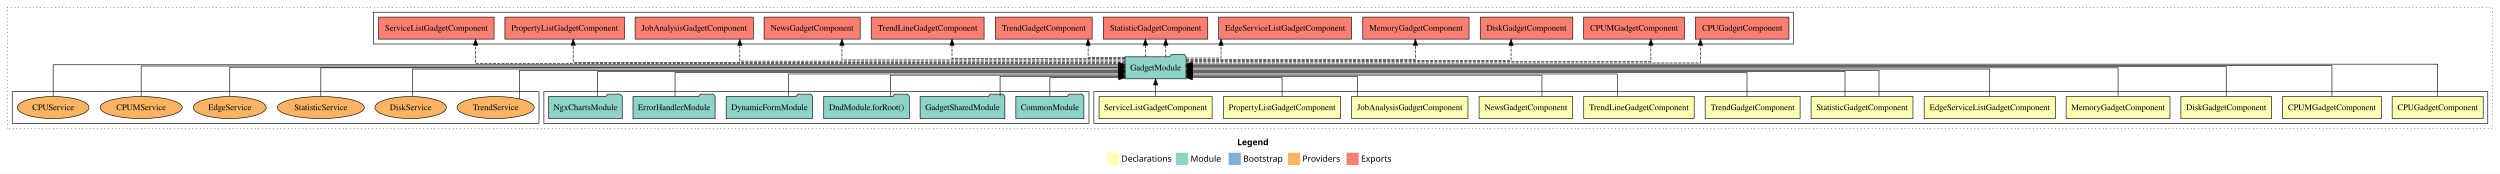
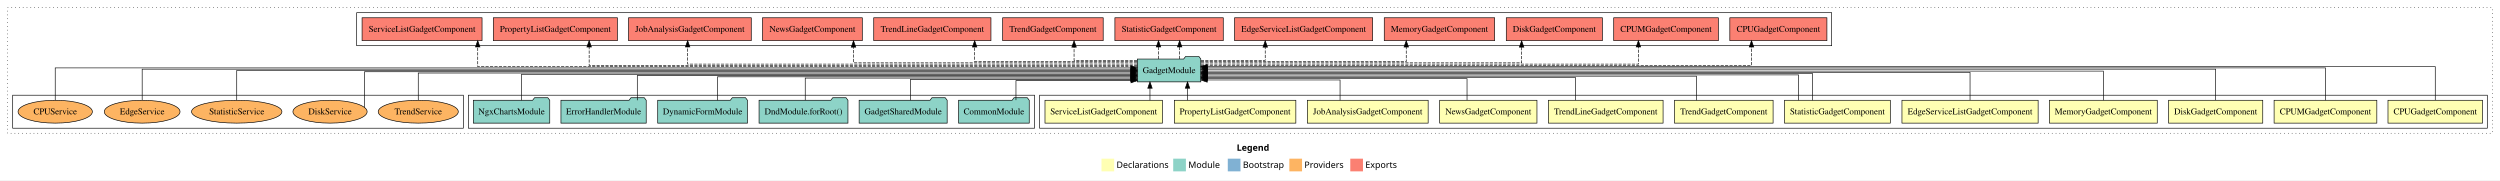
- <svg xmlns="http://www.w3.org/2000/svg" width="4091pt" height="284pt" viewBox="0.00 0.00 4091.00 284.00">
+ <svg xmlns="http://www.w3.org/2000/svg" width="3939pt" height="284pt" viewBox="0.00 0.00 3939.00 284.00">
  <g id="graph0" class="graph" transform="scale(1 1) rotate(0) translate(4 280)">
-     <polygon fill="#ffffff" stroke="transparent" points="-4,4 -4,-280 4087,-280 4087,4 -4,4" />
-     <text text-anchor="start" x="2020.509" y="-42.4" font-family="sans-serif" font-weight="bold" font-size="14.00" fill="#000000">Legend</text>
-     <polygon fill="#ffffb3" stroke="transparent" points="1807.5,-10 1807.5,-30 1827.5,-30 1827.5,-10 1807.5,-10" />
-     <text text-anchor="start" x="1831.129" y="-15.4" font-family="sans-serif" font-size="14.00" fill="#000000">  Declarations</text>
-     <polygon fill="#8dd3c7" stroke="transparent" points="1920.5,-10 1920.5,-30 1940.5,-30 1940.5,-10 1920.5,-10" />
-     <text text-anchor="start" x="1944.225" y="-15.4" font-family="sans-serif" font-size="14.00" fill="#000000">  Module</text>
-     <polygon fill="#80b1d3" stroke="transparent" points="2006.5,-10 2006.5,-30 2026.5,-30 2026.5,-10 2006.5,-10" />
-     <text text-anchor="start" x="2030.281" y="-15.4" font-family="sans-serif" font-size="14.00" fill="#000000">  Bootstrap</text>
-     <polygon fill="#fdb462" stroke="transparent" points="2103.5,-10 2103.5,-30 2123.5,-30 2123.5,-10 2103.5,-10" />
-     <text text-anchor="start" x="2127.173" y="-15.4" font-family="sans-serif" font-size="14.00" fill="#000000">  Providers</text>
-     <polygon fill="#fb8072" stroke="transparent" points="2199.5,-10 2199.5,-30 2219.5,-30 2219.5,-10 2199.5,-10" />
-     <text text-anchor="start" x="2223.226" y="-15.4" font-family="sans-serif" font-size="14.00" fill="#000000">  Exports</text>
+     <polygon fill="#ffffff" stroke="transparent" points="-4,4 -4,-280 3935,-280 3935,4 -4,4" />
+     <text text-anchor="start" x="1944.509" y="-42.4" font-family="sans-serif" font-weight="bold" font-size="14.00" fill="#000000">Legend</text>
+     <polygon fill="#ffffb3" stroke="transparent" points="1731.5,-10 1731.5,-30 1751.5,-30 1751.5,-10 1731.5,-10" />
+     <text text-anchor="start" x="1755.129" y="-15.4" font-family="sans-serif" font-size="14.00" fill="#000000">  Declarations</text>
+     <polygon fill="#8dd3c7" stroke="transparent" points="1844.5,-10 1844.5,-30 1864.5,-30 1864.5,-10 1844.5,-10" />
+     <text text-anchor="start" x="1868.225" y="-15.4" font-family="sans-serif" font-size="14.00" fill="#000000">  Module</text>
+     <polygon fill="#80b1d3" stroke="transparent" points="1930.5,-10 1930.5,-30 1950.5,-30 1950.5,-10 1930.5,-10" />
+     <text text-anchor="start" x="1954.281" y="-15.4" font-family="sans-serif" font-size="14.00" fill="#000000">  Bootstrap</text>
+     <polygon fill="#fdb462" stroke="transparent" points="2027.5,-10 2027.5,-30 2047.5,-30 2047.5,-10 2027.5,-10" />
+     <text text-anchor="start" x="2051.173" y="-15.4" font-family="sans-serif" font-size="14.00" fill="#000000">  Providers</text>
+     <polygon fill="#fb8072" stroke="transparent" points="2123.5,-10 2123.5,-30 2143.5,-30 2143.5,-10 2123.5,-10" />
+     <text text-anchor="start" x="2147.226" y="-15.4" font-family="sans-serif" font-size="14.00" fill="#000000">  Exports</text>
    <g id="clust1" class="cluster">
-       <polygon fill="none" stroke="#000000" stroke-dasharray="1,5" points="8,-70 8,-268 4075,-268 4075,-70 8,-70" />
+       <polygon fill="none" stroke="#000000" stroke-dasharray="1,5" points="8,-70 8,-268 3923,-268 3923,-70 8,-70" />
    </g>
    <g id="clust2" class="cluster">
-       <polygon fill="none" stroke="#000000" points="1786,-78 1786,-130 4067,-130 4067,-78 1786,-78" />
+       <polygon fill="none" stroke="#000000" points="1634,-78 1634,-130 3915,-130 3915,-78 1634,-78" />
    </g>
    <g id="clust15" class="cluster">
-       <polygon fill="none" stroke="#000000" points="886,-78 886,-130 1778,-130 1778,-78 886,-78" />
+       <polygon fill="none" stroke="#000000" points="734,-78 734,-130 1626,-130 1626,-78 734,-78" />
    </g>
    <g id="clust16" class="cluster">
-       <polygon fill="none" stroke="#000000" points="607,-208 607,-260 2931,-260 2931,-208 607,-208" />
+       <polygon fill="none" stroke="#000000" points="558,-208 558,-260 2882,-260 2882,-208 558,-208" />
    </g>
    <g id="clust18" class="cluster">
-       <polygon fill="none" stroke="#000000" points="16,-78 16,-130 878,-130 878,-78 16,-78" />
+       <polygon fill="none" stroke="#000000" points="16,-78 16,-130 726,-130 726,-78 16,-78" />
    </g>
    <g id="node1" class="node">
-       <polygon fill="#ffffb3" stroke="#000000" points="4059.485,-122 3910.515,-122 3910.515,-86 4059.485,-86 4059.485,-122" />
-       <text text-anchor="middle" x="3985" y="-99.8" font-family="Times,serif" font-size="14.00" fill="#000000">CPUGadgetComponent</text>
+       <polygon fill="#ffffb3" stroke="#000000" points="3907.485,-122 3758.515,-122 3758.515,-86 3907.485,-86 3907.485,-122" />
+       <text text-anchor="middle" x="3833" y="-99.8" font-family="Times,serif" font-size="14.00" fill="#000000">CPUGadgetComponent</text>
    </g>
    <g id="node13" class="node">
-       <polygon fill="#8dd3c7" stroke="#000000" points="1936.976,-187 1933.976,-191 1912.976,-191 1909.976,-187 1837.024,-187 1837.024,-151 1936.976,-151 1936.976,-187" />
-       <text text-anchor="middle" x="1887" y="-164.8" font-family="Times,serif" font-size="14.00" fill="#000000">GadgetModule</text>
+       <polygon fill="#8dd3c7" stroke="#000000" points="1887.976,-187 1884.976,-191 1863.976,-191 1860.976,-187 1788.024,-187 1788.024,-151 1887.976,-151 1887.976,-187" />
+       <text text-anchor="middle" x="1838" y="-164.8" font-family="Times,serif" font-size="14.00" fill="#000000">GadgetModule</text>
    </g>
    <g id="edge1" class="edge">
-       <path fill="none" stroke="#000000" d="M3985,-122.284C3985,-143.321 3985,-175 3985,-175 3985,-175 1947.048,-175 1947.048,-175" />
-       <polygon fill="#000000" stroke="#000000" points="1947.048,-171.5 1937.048,-175 1947.048,-178.5 1947.048,-171.5" />
+       <path fill="none" stroke="#000000" d="M3833,-122.284C3833,-143.321 3833,-175 3833,-175 3833,-175 1898.062,-175 1898.062,-175" />
+       <polygon fill="#000000" stroke="#000000" points="1898.062,-171.5 1888.062,-175 1898.062,-178.5 1898.062,-171.5" />
    </g>
    <g id="node2" class="node">
-       <polygon fill="#ffffb3" stroke="#000000" points="3892.93,-122 3731.07,-122 3731.07,-86 3892.93,-86 3892.93,-122" />
-       <text text-anchor="middle" x="3812" y="-99.8" font-family="Times,serif" font-size="14.00" fill="#000000">CPUMGadgetComponent</text>
+       <polygon fill="#ffffb3" stroke="#000000" points="3740.93,-122 3579.07,-122 3579.07,-86 3740.93,-86 3740.93,-122" />
+       <text text-anchor="middle" x="3660" y="-99.8" font-family="Times,serif" font-size="14.00" fill="#000000">CPUMGadgetComponent</text>
    </g>
    <g id="edge2" class="edge">
-       <path fill="none" stroke="#000000" d="M3812,-122.129C3812,-142.572 3812,-173 3812,-173 3812,-173 1947.008,-173 1947.008,-173" />
-       <polygon fill="#000000" stroke="#000000" points="1947.008,-169.5 1937.008,-173 1947.008,-176.5 1947.008,-169.5" />
+       <path fill="none" stroke="#000000" d="M3660,-122.129C3660,-142.572 3660,-173 3660,-173 3660,-173 1898.155,-173 1898.155,-173" />
+       <polygon fill="#000000" stroke="#000000" points="1898.155,-169.5 1888.155,-173 1898.155,-176.5 1898.155,-169.5" />
    </g>
    <g id="node3" class="node">
-       <polygon fill="#ffffb3" stroke="#000000" points="3713.201,-122 3564.799,-122 3564.799,-86 3713.201,-86 3713.201,-122" />
-       <text text-anchor="middle" x="3639" y="-99.8" font-family="Times,serif" font-size="14.00" fill="#000000">DiskGadgetComponent</text>
+       <polygon fill="#ffffb3" stroke="#000000" points="3561.201,-122 3412.799,-122 3412.799,-86 3561.201,-86 3561.201,-122" />
+       <text text-anchor="middle" x="3487" y="-99.8" font-family="Times,serif" font-size="14.00" fill="#000000">DiskGadgetComponent</text>
    </g>
    <g id="edge3" class="edge">
-       <path fill="none" stroke="#000000" d="M3639,-122.308C3639,-142.145 3639,-171 3639,-171 3639,-171 1947.077,-171 1947.077,-171" />
-       <polygon fill="#000000" stroke="#000000" points="1947.077,-167.5 1937.077,-171 1947.077,-174.5 1947.077,-167.5" />
+       <path fill="none" stroke="#000000" d="M3487,-122.308C3487,-142.145 3487,-171 3487,-171 3487,-171 1898.252,-171 1898.252,-171" />
+       <polygon fill="#000000" stroke="#000000" points="1898.252,-167.5 1888.252,-171 1898.252,-174.5 1898.252,-167.5" />
    </g>
    <g id="node4" class="node">
-       <polygon fill="#ffffb3" stroke="#000000" points="3546.969,-122 3377.031,-122 3377.031,-86 3546.969,-86 3546.969,-122" />
-       <text text-anchor="middle" x="3462" y="-99.8" font-family="Times,serif" font-size="14.00" fill="#000000">MemoryGadgetComponent</text>
+       <polygon fill="#ffffb3" stroke="#000000" points="3394.969,-122 3225.031,-122 3225.031,-86 3394.969,-86 3394.969,-122" />
+       <text text-anchor="middle" x="3310" y="-99.8" font-family="Times,serif" font-size="14.00" fill="#000000">MemoryGadgetComponent</text>
    </g>
    <g id="edge4" class="edge">
-       <path fill="none" stroke="#000000" d="M3462,-122.106C3462,-141.339 3462,-169 3462,-169 3462,-169 1947.178,-169 1947.178,-169" />
-       <polygon fill="#000000" stroke="#000000" points="1947.178,-165.5 1937.178,-169 1947.178,-172.5 1947.178,-165.5" />
+       <path fill="none" stroke="#000000" d="M3310,-122.169C3310,-141.09 3310,-168 3310,-168 3310,-168 1898.244,-168 1898.244,-168" />
+       <polygon fill="#000000" stroke="#000000" points="1898.244,-164.5 1888.244,-168 1898.244,-171.5 1898.244,-164.5" />
    </g>
    <g id="node5" class="node">
-       <polygon fill="#ffffb3" stroke="#000000" points="3359.282,-122 3144.718,-122 3144.718,-86 3359.282,-86 3359.282,-122" />
-       <text text-anchor="middle" x="3252" y="-99.8" font-family="Times,serif" font-size="14.00" fill="#000000">EdgeServiceListGadgetComponent</text>
+       <polygon fill="#ffffb3" stroke="#000000" points="3207.282,-122 2992.718,-122 2992.718,-86 3207.282,-86 3207.282,-122" />
+       <text text-anchor="middle" x="3100" y="-99.8" font-family="Times,serif" font-size="14.00" fill="#000000">EdgeServiceListGadgetComponent</text>
    </g>
    <g id="edge5" class="edge">
-       <path fill="none" stroke="#000000" d="M3252,-122.222C3252,-140.828 3252,-167 3252,-167 3252,-167 1947.2,-167 1947.2,-167" />
-       <polygon fill="#000000" stroke="#000000" points="1947.2,-163.5 1937.2,-167 1947.2,-170.5 1947.2,-163.5" />
+       <path fill="none" stroke="#000000" d="M3100,-122.267C3100,-140.555 3100,-166 3100,-166 3100,-166 1898.251,-166 1898.251,-166" />
+       <polygon fill="#000000" stroke="#000000" points="1898.251,-162.5 1888.251,-166 1898.251,-169.5 1898.251,-162.5" />
    </g>
    <g id="node6" class="node">
-       <polygon fill="#ffffb3" stroke="#000000" points="3126.368,-122 2959.632,-122 2959.632,-86 3126.368,-86 3126.368,-122" />
-       <text text-anchor="middle" x="3043" y="-99.8" font-family="Times,serif" font-size="14.00" fill="#000000">StatisticGadgetComponent</text>
+       <polygon fill="#ffffb3" stroke="#000000" points="2974.368,-122 2807.632,-122 2807.632,-86 2974.368,-86 2974.368,-122" />
+       <text text-anchor="middle" x="2891" y="-99.8" font-family="Times,serif" font-size="14.00" fill="#000000">StatisticGadgetComponent</text>
    </g>
    <g id="edge6" class="edge">
-       <path fill="none" stroke="#000000" d="M3070.811,-122.302C3070.811,-140.27 3070.811,-165 3070.811,-165 3070.811,-165 1947.111,-165 1947.111,-165" />
-       <polygon fill="#000000" stroke="#000000" points="1947.111,-161.5 1937.111,-165 1947.111,-168.5 1947.111,-161.5" />
+       <path fill="none" stroke="#000000" d="M2852.017,-122.002C2852.017,-139.675 2852.017,-164 2852.017,-164 2852.017,-164 1898.285,-164 1898.285,-164" />
+       <polygon fill="#000000" stroke="#000000" points="1898.285,-160.5 1888.285,-164 1898.285,-167.5 1898.285,-160.5" />
    </g>
    <g id="edge11" class="edge">
-       <path fill="none" stroke="#000000" d="M3015.189,-122.022C3015.189,-139.373 3015.189,-163 3015.189,-163 3015.189,-163 1947.3,-163 1947.3,-163" />
-       <polygon fill="#000000" stroke="#000000" points="1947.3,-159.5 1937.3,-163 1947.3,-166.5 1947.3,-159.5" />
+       <path fill="none" stroke="#000000" d="M2829.791,-122.034C2829.791,-139.06 2829.791,-162 2829.791,-162 2829.791,-162 1898.204,-162 1898.204,-162" />
+       <polygon fill="#000000" stroke="#000000" points="1898.204,-158.5 1888.204,-162 1898.204,-165.5 1898.204,-158.5" />
    </g>
    <g id="node7" class="node">
-       <polygon fill="#ffffb3" stroke="#000000" points="2941.687,-122 2786.313,-122 2786.313,-86 2941.687,-86 2941.687,-122" />
-       <text text-anchor="middle" x="2864" y="-99.8" font-family="Times,serif" font-size="14.00" fill="#000000">TrendGadgetComponent</text>
+       <polygon fill="#ffffb3" stroke="#000000" points="2789.687,-122 2634.313,-122 2634.313,-86 2789.687,-86 2789.687,-122" />
+       <text text-anchor="middle" x="2712" y="-99.8" font-family="Times,serif" font-size="14.00" fill="#000000">TrendGadgetComponent</text>
    </g>
    <g id="edge7" class="edge">
-       <path fill="none" stroke="#000000" d="M2854.825,-122.035C2854.825,-138.734 2854.825,-161 2854.825,-161 2854.825,-161 1946.996,-161 1946.996,-161" />
-       <polygon fill="#000000" stroke="#000000" points="1946.996,-157.5 1936.996,-161 1946.996,-164.5 1946.996,-157.5" />
+       <path fill="none" stroke="#000000" d="M2668.936,-122.027C2668.936,-138.398 2668.936,-160 2668.936,-160 2668.936,-160 1898.108,-160 1898.108,-160" />
+       <polygon fill="#000000" stroke="#000000" points="1898.108,-156.5 1888.108,-160 1898.107,-163.5 1898.108,-156.5" />
    </g>
    <g id="node8" class="node">
-       <polygon fill="#ffffb3" stroke="#000000" points="2768.345,-122 2587.655,-122 2587.655,-86 2768.345,-86 2768.345,-122" />
-       <text text-anchor="middle" x="2678" y="-99.8" font-family="Times,serif" font-size="14.00" fill="#000000">TrendLineGadgetComponent</text>
+       <polygon fill="#ffffb3" stroke="#000000" points="2616.345,-122 2435.655,-122 2435.655,-86 2616.345,-86 2616.345,-122" />
+       <text text-anchor="middle" x="2526" y="-99.8" font-family="Times,serif" font-size="14.00" fill="#000000">TrendLineGadgetComponent</text>
    </g>
    <g id="edge8" class="edge">
-       <path fill="none" stroke="#000000" d="M2642.54,-122.009C2642.54,-138.049 2642.54,-159 2642.54,-159 2642.54,-159 1947.158,-159 1947.158,-159" />
-       <polygon fill="#000000" stroke="#000000" points="1947.158,-155.5 1937.158,-159 1947.158,-162.5 1947.158,-155.5" />
+       <path fill="none" stroke="#000000" d="M2478.214,-122.282C2478.214,-137.948 2478.214,-158 2478.214,-158 2478.214,-158 1898.236,-158 1898.236,-158" />
+       <polygon fill="#000000" stroke="#000000" points="1898.237,-154.5 1888.236,-158 1898.236,-161.5 1898.237,-154.5" />
    </g>
    <g id="node9" class="node">
-       <polygon fill="#ffffb3" stroke="#000000" points="2569.632,-122 2416.368,-122 2416.368,-86 2569.632,-86 2569.632,-122" />
-       <text text-anchor="middle" x="2493" y="-99.8" font-family="Times,serif" font-size="14.00" fill="#000000">NewsGadgetComponent</text>
+       <polygon fill="#ffffb3" stroke="#000000" points="2417.632,-122 2264.368,-122 2264.368,-86 2417.632,-86 2417.632,-122" />
+       <text text-anchor="middle" x="2341" y="-99.8" font-family="Times,serif" font-size="14.00" fill="#000000">NewsGadgetComponent</text>
    </g>
    <g id="edge9" class="edge">
-       <path fill="none" stroke="#000000" d="M2519.26,-122.24C2519.26,-137.571 2519.26,-157 2519.26,-157 2519.26,-157 1947.141,-157 1947.141,-157" />
-       <polygon fill="#000000" stroke="#000000" points="1947.141,-153.5 1937.141,-157 1947.141,-160.5 1947.141,-153.5" />
+       <path fill="none" stroke="#000000" d="M2307.459,-122.187C2307.459,-137.182 2307.459,-156 2307.459,-156 2307.459,-156 1898.24,-156 1898.24,-156" />
+       <polygon fill="#000000" stroke="#000000" points="1898.24,-152.5 1888.24,-156 1898.24,-159.5 1898.24,-152.5" />
    </g>
    <g id="node10" class="node">
-       <polygon fill="#ffffb3" stroke="#000000" points="2398.195,-122 2207.805,-122 2207.805,-86 2398.195,-86 2398.195,-122" />
-       <text text-anchor="middle" x="2303" y="-99.8" font-family="Times,serif" font-size="14.00" fill="#000000">JobAnalysisGadgetComponent</text>
+       <polygon fill="#ffffb3" stroke="#000000" points="2246.195,-122 2055.805,-122 2055.805,-86 2246.195,-86 2246.195,-122" />
+       <text text-anchor="middle" x="2151" y="-99.8" font-family="Times,serif" font-size="14.00" fill="#000000">JobAnalysisGadgetComponent</text>
    </g>
    <g id="edge10" class="edge">
-       <path fill="none" stroke="#000000" d="M2217.084,-122.124C2217.084,-136.783 2217.084,-155 2217.084,-155 2217.084,-155 1947.133,-155 1947.133,-155" />
-       <polygon fill="#000000" stroke="#000000" points="1947.133,-151.5 1937.133,-155 1947.133,-158.5 1947.133,-151.5" />
+       <path fill="none" stroke="#000000" d="M2107.397,-122.051C2107.397,-136.373 2107.397,-154 2107.397,-154 2107.397,-154 1898.04,-154 1898.04,-154" />
+       <polygon fill="#000000" stroke="#000000" points="1898.04,-150.5 1888.04,-154 1898.04,-157.5 1898.04,-150.5" />
    </g>
    <g id="node11" class="node">
-       <polygon fill="#ffffb3" stroke="#000000" points="2189.746,-122 1998.254,-122 1998.254,-86 2189.746,-86 2189.746,-122" />
-       <text text-anchor="middle" x="2094" y="-99.8" font-family="Times,serif" font-size="14.00" fill="#000000">PropertyListGadgetComponent</text>
+       <polygon fill="#ffffb3" stroke="#000000" points="2037.746,-122 1846.254,-122 1846.254,-86 2037.746,-86 2037.746,-122" />
+       <text text-anchor="middle" x="1942" y="-99.8" font-family="Times,serif" font-size="14.00" fill="#000000">PropertyListGadgetComponent</text>
    </g>
    <g id="edge12" class="edge">
-       <path fill="none" stroke="#000000" d="M2094,-122.246C2094,-136.177 2094,-153 2094,-153 2094,-153 1947.109,-153 1947.109,-153" />
-       <polygon fill="#000000" stroke="#000000" points="1947.109,-149.5 1937.109,-153 1947.109,-156.5 1947.109,-149.5" />
+       <path fill="none" stroke="#000000" d="M1867.057,-122.106C1867.057,-122.106 1867.057,-140.991 1867.057,-140.991" />
+       <polygon fill="#000000" stroke="#000000" points="1863.558,-140.991 1867.057,-150.991 1870.558,-140.991 1863.558,-140.991" />
    </g>
    <g id="node12" class="node">
-       <polygon fill="#ffffb3" stroke="#000000" points="1979.515,-122 1794.485,-122 1794.485,-86 1979.515,-86 1979.515,-122" />
-       <text text-anchor="middle" x="1887" y="-99.8" font-family="Times,serif" font-size="14.00" fill="#000000">ServiceListGadgetComponent</text>
+       <polygon fill="#ffffb3" stroke="#000000" points="1827.515,-122 1642.485,-122 1642.485,-86 1827.515,-86 1827.515,-122" />
+       <text text-anchor="middle" x="1735" y="-99.8" font-family="Times,serif" font-size="14.00" fill="#000000">ServiceListGadgetComponent</text>
    </g>
    <g id="edge13" class="edge">
-       <path fill="none" stroke="#000000" d="M1887,-122.106C1887,-122.106 1887,-140.991 1887,-140.991" />
-       <polygon fill="#000000" stroke="#000000" points="1883.5,-140.991 1887,-150.991 1890.5,-140.991 1883.5,-140.991" />
+       <path fill="none" stroke="#000000" d="M1807.885,-122.106C1807.885,-122.106 1807.885,-140.991 1807.885,-140.991" />
+       <polygon fill="#000000" stroke="#000000" points="1804.385,-140.991 1807.885,-150.991 1811.385,-140.991 1804.385,-140.991" />
    </g>
    <g id="node20" class="node">
-       <polygon fill="#fb8072" stroke="#000000" points="2923.485,-252 2770.515,-252 2770.515,-216 2923.485,-216 2923.485,-252" />
-       <text text-anchor="middle" x="2847" y="-229.8" font-family="Times,serif" font-size="14.00" fill="#000000">CPUGadgetComponent </text>
+       <polygon fill="#fb8072" stroke="#000000" points="2874.485,-252 2721.515,-252 2721.515,-216 2874.485,-216 2874.485,-252" />
+       <text text-anchor="middle" x="2798" y="-229.8" font-family="Times,serif" font-size="14.00" fill="#000000">CPUGadgetComponent </text>
    </g>
    <g id="edge20" class="edge">
-       <path fill="none" stroke="#000000" stroke-dasharray="5,2" d="M1937.167,-177C2125.353,-177 2778.582,-177 2778.582,-177 2778.582,-177 2778.582,-205.965 2778.582,-205.965" />
-       <polygon fill="#000000" stroke="#000000" points="2775.082,-205.965 2778.582,-215.965 2782.082,-205.965 2775.082,-205.965" />
+       <path fill="none" stroke="#000000" stroke-dasharray="5,2" d="M1887.99,-177C2079.488,-177 2755.675,-177 2755.675,-177 2755.675,-177 2755.675,-205.965 2755.675,-205.965" />
+       <polygon fill="#000000" stroke="#000000" points="2752.176,-205.965 2755.675,-215.965 2759.176,-205.965 2752.176,-205.965" />
    </g>
    <g id="node21" class="node">
-       <polygon fill="#fb8072" stroke="#000000" points="2752.429,-252 2587.571,-252 2587.571,-216 2752.429,-216 2752.429,-252" />
-       <text text-anchor="middle" x="2670" y="-229.8" font-family="Times,serif" font-size="14.00" fill="#000000">CPUMGadgetComponent </text>
+       <polygon fill="#fb8072" stroke="#000000" points="2703.429,-252 2538.571,-252 2538.571,-216 2703.429,-216 2703.429,-252" />
+       <text text-anchor="middle" x="2621" y="-229.8" font-family="Times,serif" font-size="14.00" fill="#000000">CPUMGadgetComponent </text>
    </g>
    <g id="edge21" class="edge">
-       <path fill="none" stroke="#000000" stroke-dasharray="5,2" d="M1937.089,-179C2113.797,-179 2697.502,-179 2697.502,-179 2697.502,-179 2697.502,-205.991 2697.502,-205.991" />
-       <polygon fill="#000000" stroke="#000000" points="2694.002,-205.991 2697.502,-215.991 2701.002,-205.991 2694.002,-205.991" />
+       <path fill="none" stroke="#000000" stroke-dasharray="5,2" d="M1888.246,-179C2054.683,-179 2577.479,-179 2577.479,-179 2577.479,-179 2577.479,-205.991 2577.479,-205.991" />
+       <polygon fill="#000000" stroke="#000000" points="2573.979,-205.991 2577.479,-215.991 2580.979,-205.991 2573.979,-205.991" />
    </g>
    <g id="node22" class="node">
-       <polygon fill="#fb8072" stroke="#000000" points="2569.701,-252 2418.299,-252 2418.299,-216 2569.701,-216 2569.701,-252" />
-       <text text-anchor="middle" x="2494" y="-229.8" font-family="Times,serif" font-size="14.00" fill="#000000">DiskGadgetComponent </text>
+       <polygon fill="#fb8072" stroke="#000000" points="2520.701,-252 2369.299,-252 2369.299,-216 2520.701,-216 2520.701,-252" />
+       <text text-anchor="middle" x="2445" y="-229.8" font-family="Times,serif" font-size="14.00" fill="#000000">DiskGadgetComponent </text>
    </g>
    <g id="edge22" class="edge">
-       <path fill="none" stroke="#000000" stroke-dasharray="5,2" d="M1937.099,-181C2078.2,-181 2468.705,-181 2468.705,-181 2468.705,-181 2468.705,-205.76 2468.705,-205.76" />
-       <polygon fill="#000000" stroke="#000000" points="2465.205,-205.76 2468.705,-215.76 2472.205,-205.76 2465.205,-205.76" />
+       <path fill="none" stroke="#000000" stroke-dasharray="5,2" d="M1888.275,-181C2025.012,-181 2393.483,-181 2393.483,-181 2393.483,-181 2393.483,-205.76 2393.483,-205.76" />
+       <polygon fill="#000000" stroke="#000000" points="2389.983,-205.76 2393.483,-215.76 2396.983,-205.76 2389.983,-205.76" />
    </g>
    <g id="node23" class="node">
-       <polygon fill="#fb8072" stroke="#000000" points="2399.97,-252 2226.03,-252 2226.03,-216 2399.97,-216 2399.97,-252" />
-       <text text-anchor="middle" x="2313" y="-229.8" font-family="Times,serif" font-size="14.00" fill="#000000">MemoryGadgetComponent </text>
+       <polygon fill="#fb8072" stroke="#000000" points="2350.97,-252 2177.03,-252 2177.03,-216 2350.97,-216 2350.97,-252" />
+       <text text-anchor="middle" x="2264" y="-229.8" font-family="Times,serif" font-size="14.00" fill="#000000">MemoryGadgetComponent </text>
    </g>
    <g id="edge23" class="edge">
-       <path fill="none" stroke="#000000" stroke-dasharray="5,2" d="M1937.024,-183C2049.417,-183 2312.182,-183 2312.182,-183 2312.182,-183 2312.182,-205.876 2312.182,-205.876" />
-       <polygon fill="#000000" stroke="#000000" points="2308.682,-205.876 2312.182,-215.876 2315.682,-205.876 2308.682,-205.876" />
+       <path fill="none" stroke="#000000" stroke-dasharray="5,2" d="M1888.009,-183C1989.833,-183 2211.682,-183 2211.682,-183 2211.682,-183 2211.682,-205.876 2211.682,-205.876" />
+       <polygon fill="#000000" stroke="#000000" points="2208.182,-205.876 2211.682,-215.876 2215.182,-205.876 2208.182,-205.876" />
    </g>
    <g id="node24" class="node">
-       <polygon fill="#fb8072" stroke="#000000" points="2207.782,-252 1990.218,-252 1990.218,-216 2207.782,-216 2207.782,-252" />
-       <text text-anchor="middle" x="2099" y="-229.8" font-family="Times,serif" font-size="14.00" fill="#000000">EdgeServiceListGadgetComponent </text>
+       <polygon fill="#fb8072" stroke="#000000" points="2158.782,-252 1941.218,-252 1941.218,-216 2158.782,-216 2158.782,-252" />
+       <text text-anchor="middle" x="2050" y="-229.8" font-family="Times,serif" font-size="14.00" fill="#000000">EdgeServiceListGadgetComponent </text>
    </g>
    <g id="edge24" class="edge">
-       <path fill="none" stroke="#000000" stroke-dasharray="5,2" d="M1937.109,-185C1964.988,-185 1994.118,-185 1994.118,-185 1994.118,-185 1994.118,-205.754 1994.118,-205.754" />
-       <polygon fill="#000000" stroke="#000000" points="1990.618,-205.754 1994.118,-215.754 1997.618,-205.754 1990.618,-205.754" />
+       <path fill="none" stroke="#000000" stroke-dasharray="5,2" d="M1888.024,-185C1932.15,-185 1989.491,-185 1989.491,-185 1989.491,-185 1989.491,-205.754 1989.491,-205.754" />
+       <polygon fill="#000000" stroke="#000000" points="1985.991,-205.754 1989.491,-215.754 1992.991,-205.754 1985.991,-205.754" />
    </g>
    <g id="node25" class="node">
-       <polygon fill="#fb8072" stroke="#000000" points="1972.369,-252 1801.631,-252 1801.631,-216 1972.369,-216 1972.369,-252" />
-       <text text-anchor="middle" x="1887" y="-229.8" font-family="Times,serif" font-size="14.00" fill="#000000">StatisticGadgetComponent </text>
+       <polygon fill="#fb8072" stroke="#000000" points="1923.369,-252 1752.631,-252 1752.631,-216 1923.369,-216 1923.369,-252" />
+       <text text-anchor="middle" x="1838" y="-229.8" font-family="Times,serif" font-size="14.00" fill="#000000">StatisticGadgetComponent </text>
    </g>
    <g id="edge25" class="edge">
-       <path fill="none" stroke="#000000" stroke-dasharray="5,2" d="M1870.337,-187.106C1870.337,-187.106 1870.337,-205.991 1870.337,-205.991" />
-       <polygon fill="#000000" stroke="#000000" points="1866.837,-205.991 1870.337,-215.991 1873.837,-205.991 1866.837,-205.991" />
+       <path fill="none" stroke="#000000" stroke-dasharray="5,2" d="M1854.663,-187.106C1854.663,-187.106 1854.663,-205.991 1854.663,-205.991" />
+       <polygon fill="#000000" stroke="#000000" points="1851.163,-205.991 1854.663,-215.991 1858.163,-205.991 1851.163,-205.991" />
    </g>
    <g id="edge30" class="edge">
-       <path fill="none" stroke="#000000" stroke-dasharray="5,2" d="M1903.663,-187.106C1903.663,-187.106 1903.663,-205.991 1903.663,-205.991" />
-       <polygon fill="#000000" stroke="#000000" points="1900.163,-205.991 1903.663,-215.991 1907.163,-205.991 1900.163,-205.991" />
+       <path fill="none" stroke="#000000" stroke-dasharray="5,2" d="M1821.337,-187.106C1821.337,-187.106 1821.337,-205.991 1821.337,-205.991" />
+       <polygon fill="#000000" stroke="#000000" points="1817.837,-205.991 1821.337,-215.991 1824.837,-205.991 1817.837,-205.991" />
    </g>
    <g id="node26" class="node">
-       <polygon fill="#fb8072" stroke="#000000" points="1783.187,-252 1624.813,-252 1624.813,-216 1783.187,-216 1783.187,-252" />
-       <text text-anchor="middle" x="1704" y="-229.8" font-family="Times,serif" font-size="14.00" fill="#000000">TrendGadgetComponent </text>
+       <polygon fill="#fb8072" stroke="#000000" points="1734.187,-252 1575.813,-252 1575.813,-216 1734.187,-216 1734.187,-252" />
+       <text text-anchor="middle" x="1655" y="-229.8" font-family="Times,serif" font-size="14.00" fill="#000000">TrendGadgetComponent </text>
    </g>
    <g id="edge26" class="edge">
-       <path fill="none" stroke="#000000" stroke-dasharray="5,2" d="M1836.963,-186C1807.75,-186 1776.589,-186 1776.589,-186 1776.589,-186 1776.589,-205.853 1776.589,-205.853" />
-       <polygon fill="#000000" stroke="#000000" points="1773.089,-205.853 1776.589,-215.853 1780.089,-205.853 1773.089,-205.853" />
+       <path fill="none" stroke="#000000" stroke-dasharray="5,2" d="M1787.733,-185C1744.242,-185 1688.293,-185 1688.293,-185 1688.293,-185 1688.293,-205.754 1688.293,-205.754" />
+       <polygon fill="#000000" stroke="#000000" points="1684.793,-205.754 1688.293,-215.754 1691.793,-205.754 1684.793,-205.754" />
    </g>
    <g id="node27" class="node">
-       <polygon fill="#fb8072" stroke="#000000" points="1606.345,-252 1421.655,-252 1421.655,-216 1606.345,-216 1606.345,-252" />
-       <text text-anchor="middle" x="1514" y="-229.8" font-family="Times,serif" font-size="14.00" fill="#000000">TrendLineGadgetComponent </text>
+       <polygon fill="#fb8072" stroke="#000000" points="1557.345,-252 1372.655,-252 1372.655,-216 1557.345,-216 1557.345,-252" />
+       <text text-anchor="middle" x="1465" y="-229.8" font-family="Times,serif" font-size="14.00" fill="#000000">TrendLineGadgetComponent </text>
    </g>
    <g id="edge27" class="edge">
-       <path fill="none" stroke="#000000" stroke-dasharray="5,2" d="M1836.767,-184C1743.705,-184 1553.874,-184 1553.874,-184 1553.874,-184 1553.874,-205.949 1553.874,-205.949" />
-       <polygon fill="#000000" stroke="#000000" points="1550.374,-205.949 1553.874,-215.949 1557.374,-205.949 1550.374,-205.949" />
+       <path fill="none" stroke="#000000" stroke-dasharray="5,2" d="M1787.759,-183C1700.853,-183 1531.669,-183 1531.669,-183 1531.669,-183 1531.669,-205.876 1531.669,-205.876" />
+       <polygon fill="#000000" stroke="#000000" points="1528.169,-205.876 1531.669,-215.876 1535.169,-205.876 1528.169,-205.876" />
    </g>
    <g id="node28" class="node">
-       <polygon fill="#fb8072" stroke="#000000" points="1403.631,-252 1246.369,-252 1246.369,-216 1403.631,-216 1403.631,-252" />
-       <text text-anchor="middle" x="1325" y="-229.8" font-family="Times,serif" font-size="14.00" fill="#000000">NewsGadgetComponent </text>
+       <polygon fill="#fb8072" stroke="#000000" points="1354.631,-252 1197.369,-252 1197.369,-216 1354.631,-216 1354.631,-252" />
+       <text text-anchor="middle" x="1276" y="-229.8" font-family="Times,serif" font-size="14.00" fill="#000000">NewsGadgetComponent </text>
    </g>
    <g id="edge28" class="edge">
-       <path fill="none" stroke="#000000" stroke-dasharray="5,2" d="M1836.855,-182C1707.715,-182 1373.776,-182 1373.776,-182 1373.776,-182 1373.776,-205.813 1373.776,-205.813" />
-       <polygon fill="#000000" stroke="#000000" points="1370.276,-205.813 1373.776,-215.813 1377.276,-205.813 1370.276,-205.813" />
+       <path fill="none" stroke="#000000" stroke-dasharray="5,2" d="M1787.589,-181C1661.185,-181 1340.794,-181 1340.794,-181 1340.794,-181 1340.794,-205.76 1340.794,-205.76" />
+       <polygon fill="#000000" stroke="#000000" points="1337.294,-205.76 1340.794,-215.76 1344.294,-205.76 1337.294,-205.76" />
    </g>
    <g id="node29" class="node">
-       <polygon fill="#fb8072" stroke="#000000" points="1228.695,-252 1035.305,-252 1035.305,-216 1228.695,-216 1228.695,-252" />
-       <text text-anchor="middle" x="1132" y="-229.8" font-family="Times,serif" font-size="14.00" fill="#000000">JobAnalysisGadgetComponent </text>
+       <polygon fill="#fb8072" stroke="#000000" points="1179.695,-252 986.305,-252 986.305,-216 1179.695,-216 1179.695,-252" />
+       <text text-anchor="middle" x="1083" y="-229.8" font-family="Times,serif" font-size="14.00" fill="#000000">JobAnalysisGadgetComponent </text>
    </g>
    <g id="edge29" class="edge">
-       <path fill="none" stroke="#000000" stroke-dasharray="5,2" d="M1836.97,-180C1679.846,-180 1206.624,-180 1206.624,-180 1206.624,-180 1206.624,-205.718 1206.624,-205.718" />
-       <polygon fill="#000000" stroke="#000000" points="1203.124,-205.718 1206.624,-215.718 1210.124,-205.718 1203.124,-205.718" />
+       <path fill="none" stroke="#000000" stroke-dasharray="5,2" d="M1787.937,-179C1618.852,-179 1079.467,-179 1079.467,-179 1079.467,-179 1079.467,-205.991 1079.467,-205.991" />
+       <polygon fill="#000000" stroke="#000000" points="1075.967,-205.991 1079.467,-215.991 1082.967,-205.991 1075.967,-205.991" />
    </g>
    <g id="node30" class="node">
-       <polygon fill="#fb8072" stroke="#000000" points="1017.746,-252 822.254,-252 822.254,-216 1017.746,-216 1017.746,-252" />
-       <text text-anchor="middle" x="920" y="-229.8" font-family="Times,serif" font-size="14.00" fill="#000000">PropertyListGadgetComponent </text>
+       <polygon fill="#fb8072" stroke="#000000" points="968.746,-252 773.254,-252 773.254,-216 968.746,-216 968.746,-252" />
+       <text text-anchor="middle" x="871" y="-229.8" font-family="Times,serif" font-size="14.00" fill="#000000">PropertyListGadgetComponent </text>
    </g>
    <g id="edge31" class="edge">
-       <path fill="none" stroke="#000000" stroke-dasharray="5,2" d="M1836.769,-178C1640.207,-178 933.966,-178 933.966,-178 933.966,-178 933.966,-205.973 933.966,-205.973" />
-       <polygon fill="#000000" stroke="#000000" points="930.466,-205.973 933.966,-215.973 937.466,-205.973 930.466,-205.973" />
+       <path fill="none" stroke="#000000" stroke-dasharray="5,2" d="M1787.899,-177C1596.784,-177 924.269,-177 924.269,-177 924.269,-177 924.269,-205.965 924.269,-205.965" />
+       <polygon fill="#000000" stroke="#000000" points="920.769,-205.965 924.269,-215.965 927.769,-205.965 920.769,-205.965" />
    </g>
    <g id="node31" class="node">
-       <polygon fill="#fb8072" stroke="#000000" points="804.515,-252 615.485,-252 615.485,-216 804.515,-216 804.515,-252" />
-       <text text-anchor="middle" x="710" y="-229.8" font-family="Times,serif" font-size="14.00" fill="#000000">ServiceListGadgetComponent </text>
+       <polygon fill="#fb8072" stroke="#000000" points="755.515,-252 566.485,-252 566.485,-216 755.515,-216 755.515,-252" />
+       <text text-anchor="middle" x="661" y="-229.8" font-family="Times,serif" font-size="14.00" fill="#000000">ServiceListGadgetComponent </text>
    </g>
    <g id="edge32" class="edge">
-       <path fill="none" stroke="#000000" stroke-dasharray="5,2" d="M1836.66,-176C1619.551,-176 774.229,-176 774.229,-176 774.229,-176 774.229,-205.966 774.229,-205.966" />
-       <polygon fill="#000000" stroke="#000000" points="770.729,-205.966 774.229,-215.966 777.729,-205.966 770.729,-205.966" />
+       <path fill="none" stroke="#000000" stroke-dasharray="5,2" d="M1788.006,-175C1574.34,-175 748.703,-175 748.703,-175 748.703,-175 748.703,-205.977 748.703,-205.977" />
+       <polygon fill="#000000" stroke="#000000" points="745.203,-205.977 748.703,-215.977 752.203,-205.977 745.203,-205.977" />
    </g>
    <g id="node14" class="node">
-       <polygon fill="#8dd3c7" stroke="#000000" points="1769.668,-122 1766.668,-126 1745.668,-126 1742.668,-122 1658.332,-122 1658.332,-86 1769.668,-86 1769.668,-122" />
-       <text text-anchor="middle" x="1714" y="-99.8" font-family="Times,serif" font-size="14.00" fill="#000000">CommonModule</text>
+       <polygon fill="#8dd3c7" stroke="#000000" points="1617.668,-122 1614.668,-126 1593.668,-126 1590.668,-122 1506.332,-122 1506.332,-86 1617.668,-86 1617.668,-122" />
+       <text text-anchor="middle" x="1562" y="-99.8" font-family="Times,serif" font-size="14.00" fill="#000000">CommonModule</text>
    </g>
    <g id="edge14" class="edge">
-       <path fill="none" stroke="#000000" d="M1714,-122.246C1714,-136.177 1714,-153 1714,-153 1714,-153 1826.961,-153 1826.961,-153" />
-       <polygon fill="#000000" stroke="#000000" points="1826.961,-156.5 1836.961,-153 1826.961,-149.5 1826.961,-156.5" />
+       <path fill="none" stroke="#000000" d="M1596.745,-122.246C1596.745,-136.177 1596.745,-153 1596.745,-153 1596.745,-153 1778.012,-153 1778.012,-153" />
+       <polygon fill="#000000" stroke="#000000" points="1778.012,-156.5 1788.012,-153 1778.012,-149.5 1778.012,-156.5" />
    </g>
    <g id="node15" class="node">
-       <polygon fill="#8dd3c7" stroke="#000000" points="1640.349,-122 1637.349,-126 1616.349,-126 1613.349,-122 1501.651,-122 1501.651,-86 1640.349,-86 1640.349,-122" />
-       <text text-anchor="middle" x="1571" y="-99.8" font-family="Times,serif" font-size="14.00" fill="#000000">GadgetSharedModule</text>
+       <polygon fill="#8dd3c7" stroke="#000000" points="1488.349,-122 1485.349,-126 1464.349,-126 1461.349,-122 1349.651,-122 1349.651,-86 1488.349,-86 1488.349,-122" />
+       <text text-anchor="middle" x="1419" y="-99.8" font-family="Times,serif" font-size="14.00" fill="#000000">GadgetSharedModule</text>
    </g>
    <g id="edge15" class="edge">
-       <path fill="none" stroke="#000000" d="M1632.541,-122.124C1632.541,-136.783 1632.541,-155 1632.541,-155 1632.541,-155 1826.727,-155 1826.727,-155" />
-       <polygon fill="#000000" stroke="#000000" points="1826.727,-158.5 1836.727,-155 1826.727,-151.5 1826.727,-158.5" />
+       <path fill="none" stroke="#000000" d="M1430.626,-122.124C1430.626,-136.783 1430.626,-155 1430.626,-155 1430.626,-155 1777.639,-155 1777.639,-155" />
+       <polygon fill="#000000" stroke="#000000" points="1777.639,-158.5 1787.639,-155 1777.639,-151.5 1777.639,-158.5" />
    </g>
    <g id="node16" class="node">
-       <polygon fill="#8dd3c7" stroke="#000000" points="1484.026,-122 1481.026,-126 1460.026,-126 1457.026,-122 1343.974,-122 1343.974,-86 1484.026,-86 1484.026,-122" />
-       <text text-anchor="middle" x="1414" y="-99.8" font-family="Times,serif" font-size="14.00" fill="#000000">DndModule.forRoot()</text>
+       <polygon fill="#8dd3c7" stroke="#000000" points="1332.026,-122 1329.026,-126 1308.026,-126 1305.026,-122 1191.974,-122 1191.974,-86 1332.026,-86 1332.026,-122" />
+       <text text-anchor="middle" x="1262" y="-99.8" font-family="Times,serif" font-size="14.00" fill="#000000">DndModule.forRoot()</text>
    </g>
    <g id="edge16" class="edge">
-       <path fill="none" stroke="#000000" d="M1452.92,-122.24C1452.92,-137.571 1452.92,-157 1452.92,-157 1452.92,-157 1826.782,-157 1826.782,-157" />
-       <polygon fill="#000000" stroke="#000000" points="1826.782,-160.5 1836.782,-157 1826.782,-153.5 1826.782,-160.5" />
+       <path fill="none" stroke="#000000" d="M1264.724,-122.24C1264.724,-137.571 1264.724,-157 1264.724,-157 1264.724,-157 1777.878,-157 1777.878,-157" />
+       <polygon fill="#000000" stroke="#000000" points="1777.879,-160.5 1787.878,-157 1777.878,-153.5 1777.879,-160.5" />
    </g>
    <g id="node17" class="node">
-       <polygon fill="#8dd3c7" stroke="#000000" points="1325.701,-122 1322.701,-126 1301.701,-126 1298.701,-122 1184.299,-122 1184.299,-86 1325.701,-86 1325.701,-122" />
-       <text text-anchor="middle" x="1255" y="-99.8" font-family="Times,serif" font-size="14.00" fill="#000000">DynamicFormModule</text>
+       <polygon fill="#8dd3c7" stroke="#000000" points="1173.701,-122 1170.701,-126 1149.701,-126 1146.701,-122 1032.299,-122 1032.299,-86 1173.701,-86 1173.701,-122" />
+       <text text-anchor="middle" x="1103" y="-99.8" font-family="Times,serif" font-size="14.00" fill="#000000">DynamicFormModule</text>
    </g>
    <g id="edge17" class="edge">
-       <path fill="none" stroke="#000000" d="M1286.017,-122.009C1286.017,-138.049 1286.017,-159 1286.017,-159 1286.017,-159 1826.794,-159 1826.794,-159" />
-       <polygon fill="#000000" stroke="#000000" points="1826.794,-162.5 1836.794,-159 1826.794,-155.5 1826.794,-162.5" />
+       <path fill="none" stroke="#000000" d="M1126.533,-122.009C1126.533,-138.049 1126.533,-159 1126.533,-159 1126.533,-159 1777.971,-159 1777.971,-159" />
+       <polygon fill="#000000" stroke="#000000" points="1777.971,-162.5 1787.971,-159 1777.971,-155.5 1777.971,-162.5" />
    </g>
    <g id="node18" class="node">
-       <polygon fill="#8dd3c7" stroke="#000000" points="1166.171,-122 1163.171,-126 1142.171,-126 1139.171,-122 1031.829,-122 1031.829,-86 1166.171,-86 1166.171,-122" />
-       <text text-anchor="middle" x="1099" y="-99.8" font-family="Times,serif" font-size="14.00" fill="#000000">ErrorHandlerModule</text>
+       <polygon fill="#8dd3c7" stroke="#000000" points="1014.171,-122 1011.171,-126 990.171,-126 987.171,-122 879.829,-122 879.829,-86 1014.171,-86 1014.171,-122" />
+       <text text-anchor="middle" x="947" y="-99.8" font-family="Times,serif" font-size="14.00" fill="#000000">ErrorHandlerModule</text>
    </g>
    <g id="edge18" class="edge">
-       <path fill="none" stroke="#000000" d="M1100.619,-122.035C1100.619,-138.734 1100.619,-161 1100.619,-161 1100.619,-161 1826.912,-161 1826.912,-161" />
-       <polygon fill="#000000" stroke="#000000" points="1826.912,-164.5 1836.912,-161 1826.912,-157.5 1826.912,-164.5" />
+       <path fill="none" stroke="#000000" d="M1000.119,-122.035C1000.119,-138.734 1000.119,-161 1000.119,-161 1000.119,-161 1777.785,-161 1777.785,-161" />
+       <polygon fill="#000000" stroke="#000000" points="1777.785,-164.5 1787.785,-161 1777.785,-157.5 1777.785,-164.5" />
    </g>
    <g id="node19" class="node">
-       <polygon fill="#8dd3c7" stroke="#000000" points="1014.204,-122 1011.204,-126 990.204,-126 987.204,-122 893.796,-122 893.796,-86 1014.204,-86 1014.204,-122" />
-       <text text-anchor="middle" x="954" y="-99.8" font-family="Times,serif" font-size="14.00" fill="#000000">NgxChartsModule</text>
+       <polygon fill="#8dd3c7" stroke="#000000" points="862.204,-122 859.204,-126 838.204,-126 835.204,-122 741.796,-122 741.796,-86 862.204,-86 862.204,-122" />
+       <text text-anchor="middle" x="802" y="-99.8" font-family="Times,serif" font-size="14.00" fill="#000000">NgxChartsModule</text>
    </g>
    <g id="edge19" class="edge">
-       <path fill="none" stroke="#000000" d="M974.034,-122.022C974.034,-139.373 974.034,-163 974.034,-163 974.034,-163 1826.941,-163 1826.941,-163" />
-       <polygon fill="#000000" stroke="#000000" points="1826.941,-166.5 1836.941,-163 1826.941,-159.5 1826.941,-166.5" />
+       <path fill="none" stroke="#000000" d="M817.739,-122.022C817.739,-139.373 817.739,-163 817.739,-163 817.739,-163 1777.753,-163 1777.753,-163" />
+       <polygon fill="#000000" stroke="#000000" points="1777.753,-166.5 1787.753,-163 1777.753,-159.5 1777.753,-166.5" />
    </g>
    <g id="node32" class="node">
-       <ellipse fill="#fdb462" stroke="#000000" cx="807" cy="-104" rx="63.1" ry="18" />
-       <text text-anchor="middle" x="807" y="-99.8" font-family="Times,serif" font-size="14.00" fill="#000000">TrendService</text>
+       <ellipse fill="#fdb462" stroke="#000000" cx="655" cy="-104" rx="63.1" ry="18" />
+       <text text-anchor="middle" x="655" y="-99.8" font-family="Times,serif" font-size="14.00" fill="#000000">TrendService</text>
    </g>
    <g id="edge33" class="edge">
-       <path fill="none" stroke="#000000" d="M846.213,-118.148C846.213,-136.168 846.213,-165 846.213,-165 846.213,-165 1826.801,-165 1826.801,-165" />
-       <polygon fill="#000000" stroke="#000000" points="1826.801,-168.5 1836.801,-165 1826.801,-161.5 1826.801,-168.5" />
+       <path fill="none" stroke="#000000" d="M655,-122.302C655,-140.27 655,-165 655,-165 655,-165 1777.924,-165 1777.924,-165" />
+       <polygon fill="#000000" stroke="#000000" points="1777.924,-168.5 1787.924,-165 1777.924,-161.5 1777.924,-168.5" />
    </g>
    <g id="node33" class="node">
-       <ellipse fill="#fdb462" stroke="#000000" cx="668" cy="-104" rx="58.463" ry="18" />
-       <text text-anchor="middle" x="668" y="-99.8" font-family="Times,serif" font-size="14.00" fill="#000000">DiskService</text>
+       <ellipse fill="#fdb462" stroke="#000000" cx="516" cy="-104" rx="58.463" ry="18" />
+       <text text-anchor="middle" x="516" y="-99.8" font-family="Times,serif" font-size="14.00" fill="#000000">DiskService</text>
    </g>
    <g id="edge34" class="edge">
-       <path fill="none" stroke="#000000" d="M670.862,-122.222C670.862,-140.828 670.862,-167 670.862,-167 670.862,-167 1826.676,-167 1826.676,-167" />
-       <polygon fill="#000000" stroke="#000000" points="1826.676,-170.5 1836.676,-167 1826.676,-163.5 1826.676,-170.5" />
+       <path fill="none" stroke="#000000" d="M570.362,-110.742C570.362,-126.994 570.362,-167 570.362,-167 570.362,-167 1777.917,-167 1777.917,-167" />
+       <polygon fill="#000000" stroke="#000000" points="1777.917,-170.5 1787.917,-167 1777.917,-163.5 1777.917,-170.5" />
    </g>
    <g id="node34" class="node">
-       <ellipse fill="#fdb462" stroke="#000000" cx="521" cy="-104" rx="71.215" ry="18" />
-       <text text-anchor="middle" x="521" y="-99.8" font-family="Times,serif" font-size="14.00" fill="#000000">StatisticService</text>
+       <ellipse fill="#fdb462" stroke="#000000" cx="369" cy="-104" rx="71.215" ry="18" />
+       <text text-anchor="middle" x="369" y="-99.8" font-family="Times,serif" font-size="14.00" fill="#000000">StatisticService</text>
    </g>
    <g id="edge35" class="edge">
-       <path fill="none" stroke="#000000" d="M521,-122.106C521,-141.339 521,-169 521,-169 521,-169 1826.763,-169 1826.763,-169" />
-       <polygon fill="#000000" stroke="#000000" points="1826.763,-172.5 1836.763,-169 1826.763,-165.5 1826.763,-172.5" />
+       <path fill="none" stroke="#000000" d="M369,-122.106C369,-141.339 369,-169 369,-169 369,-169 1777.859,-169 1777.859,-169" />
+       <polygon fill="#000000" stroke="#000000" points="1777.859,-172.5 1787.859,-169 1777.859,-165.5 1777.859,-172.5" />
    </g>
    <g id="node35" class="node">
-       <ellipse fill="#fdb462" stroke="#000000" cx="372" cy="-104" rx="59.67" ry="18" />
-       <text text-anchor="middle" x="372" y="-99.8" font-family="Times,serif" font-size="14.00" fill="#000000">EdgeService</text>
+       <ellipse fill="#fdb462" stroke="#000000" cx="220" cy="-104" rx="59.67" ry="18" />
+       <text text-anchor="middle" x="220" y="-99.8" font-family="Times,serif" font-size="14.00" fill="#000000">EdgeService</text>
    </g>
    <g id="edge36" class="edge">
-       <path fill="none" stroke="#000000" d="M372,-122.035C372,-141.576 372,-170 372,-170 372,-170 1826.593,-170 1826.593,-170" />
-       <polygon fill="#000000" stroke="#000000" points="1826.593,-173.5 1836.593,-170 1826.593,-166.5 1826.593,-173.5" />
+       <path fill="none" stroke="#000000" d="M220,-122.308C220,-142.145 220,-171 220,-171 220,-171 1777.802,-171 1777.802,-171" />
+       <polygon fill="#000000" stroke="#000000" points="1777.802,-174.5 1787.802,-171 1777.802,-167.5 1777.802,-174.5" />
    </g>
    <g id="node36" class="node">
-       <ellipse fill="#fdb462" stroke="#000000" cx="227" cy="-104" rx="67.212" ry="18" />
-       <text text-anchor="middle" x="227" y="-99.8" font-family="Times,serif" font-size="14.00" fill="#000000">CPUMService</text>
-     </g>
-     <g id="edge37" class="edge">
-       <path fill="none" stroke="#000000" d="M227,-122.223C227,-142.365 227,-172 227,-172 227,-172 1826.867,-172 1826.867,-172" />
-       <polygon fill="#000000" stroke="#000000" points="1826.867,-175.5 1836.867,-172 1826.867,-168.5 1826.867,-175.5" />
-     </g>
-     <g id="node37" class="node">
      <ellipse fill="#fdb462" stroke="#000000" cx="83" cy="-104" rx="58.544" ry="18" />
      <text text-anchor="middle" x="83" y="-99.8" font-family="Times,serif" font-size="14.00" fill="#000000">CPUService</text>
    </g>
-     <g id="edge38" class="edge">
-       <path fill="none" stroke="#000000" d="M83,-122.027C83,-142.767 83,-174 83,-174 83,-174 1826.868,-174 1826.868,-174" />
-       <polygon fill="#000000" stroke="#000000" points="1826.868,-177.5 1836.868,-174 1826.868,-170.5 1826.868,-177.5" />
+     <g id="edge37" class="edge">
+       <path fill="none" stroke="#000000" d="M83,-122.129C83,-142.572 83,-173 83,-173 83,-173 1777.837,-173 1777.837,-173" />
+       <polygon fill="#000000" stroke="#000000" points="1777.837,-176.5 1787.837,-173 1777.837,-169.5 1777.837,-176.5" />
    </g>
  </g>
</svg>
